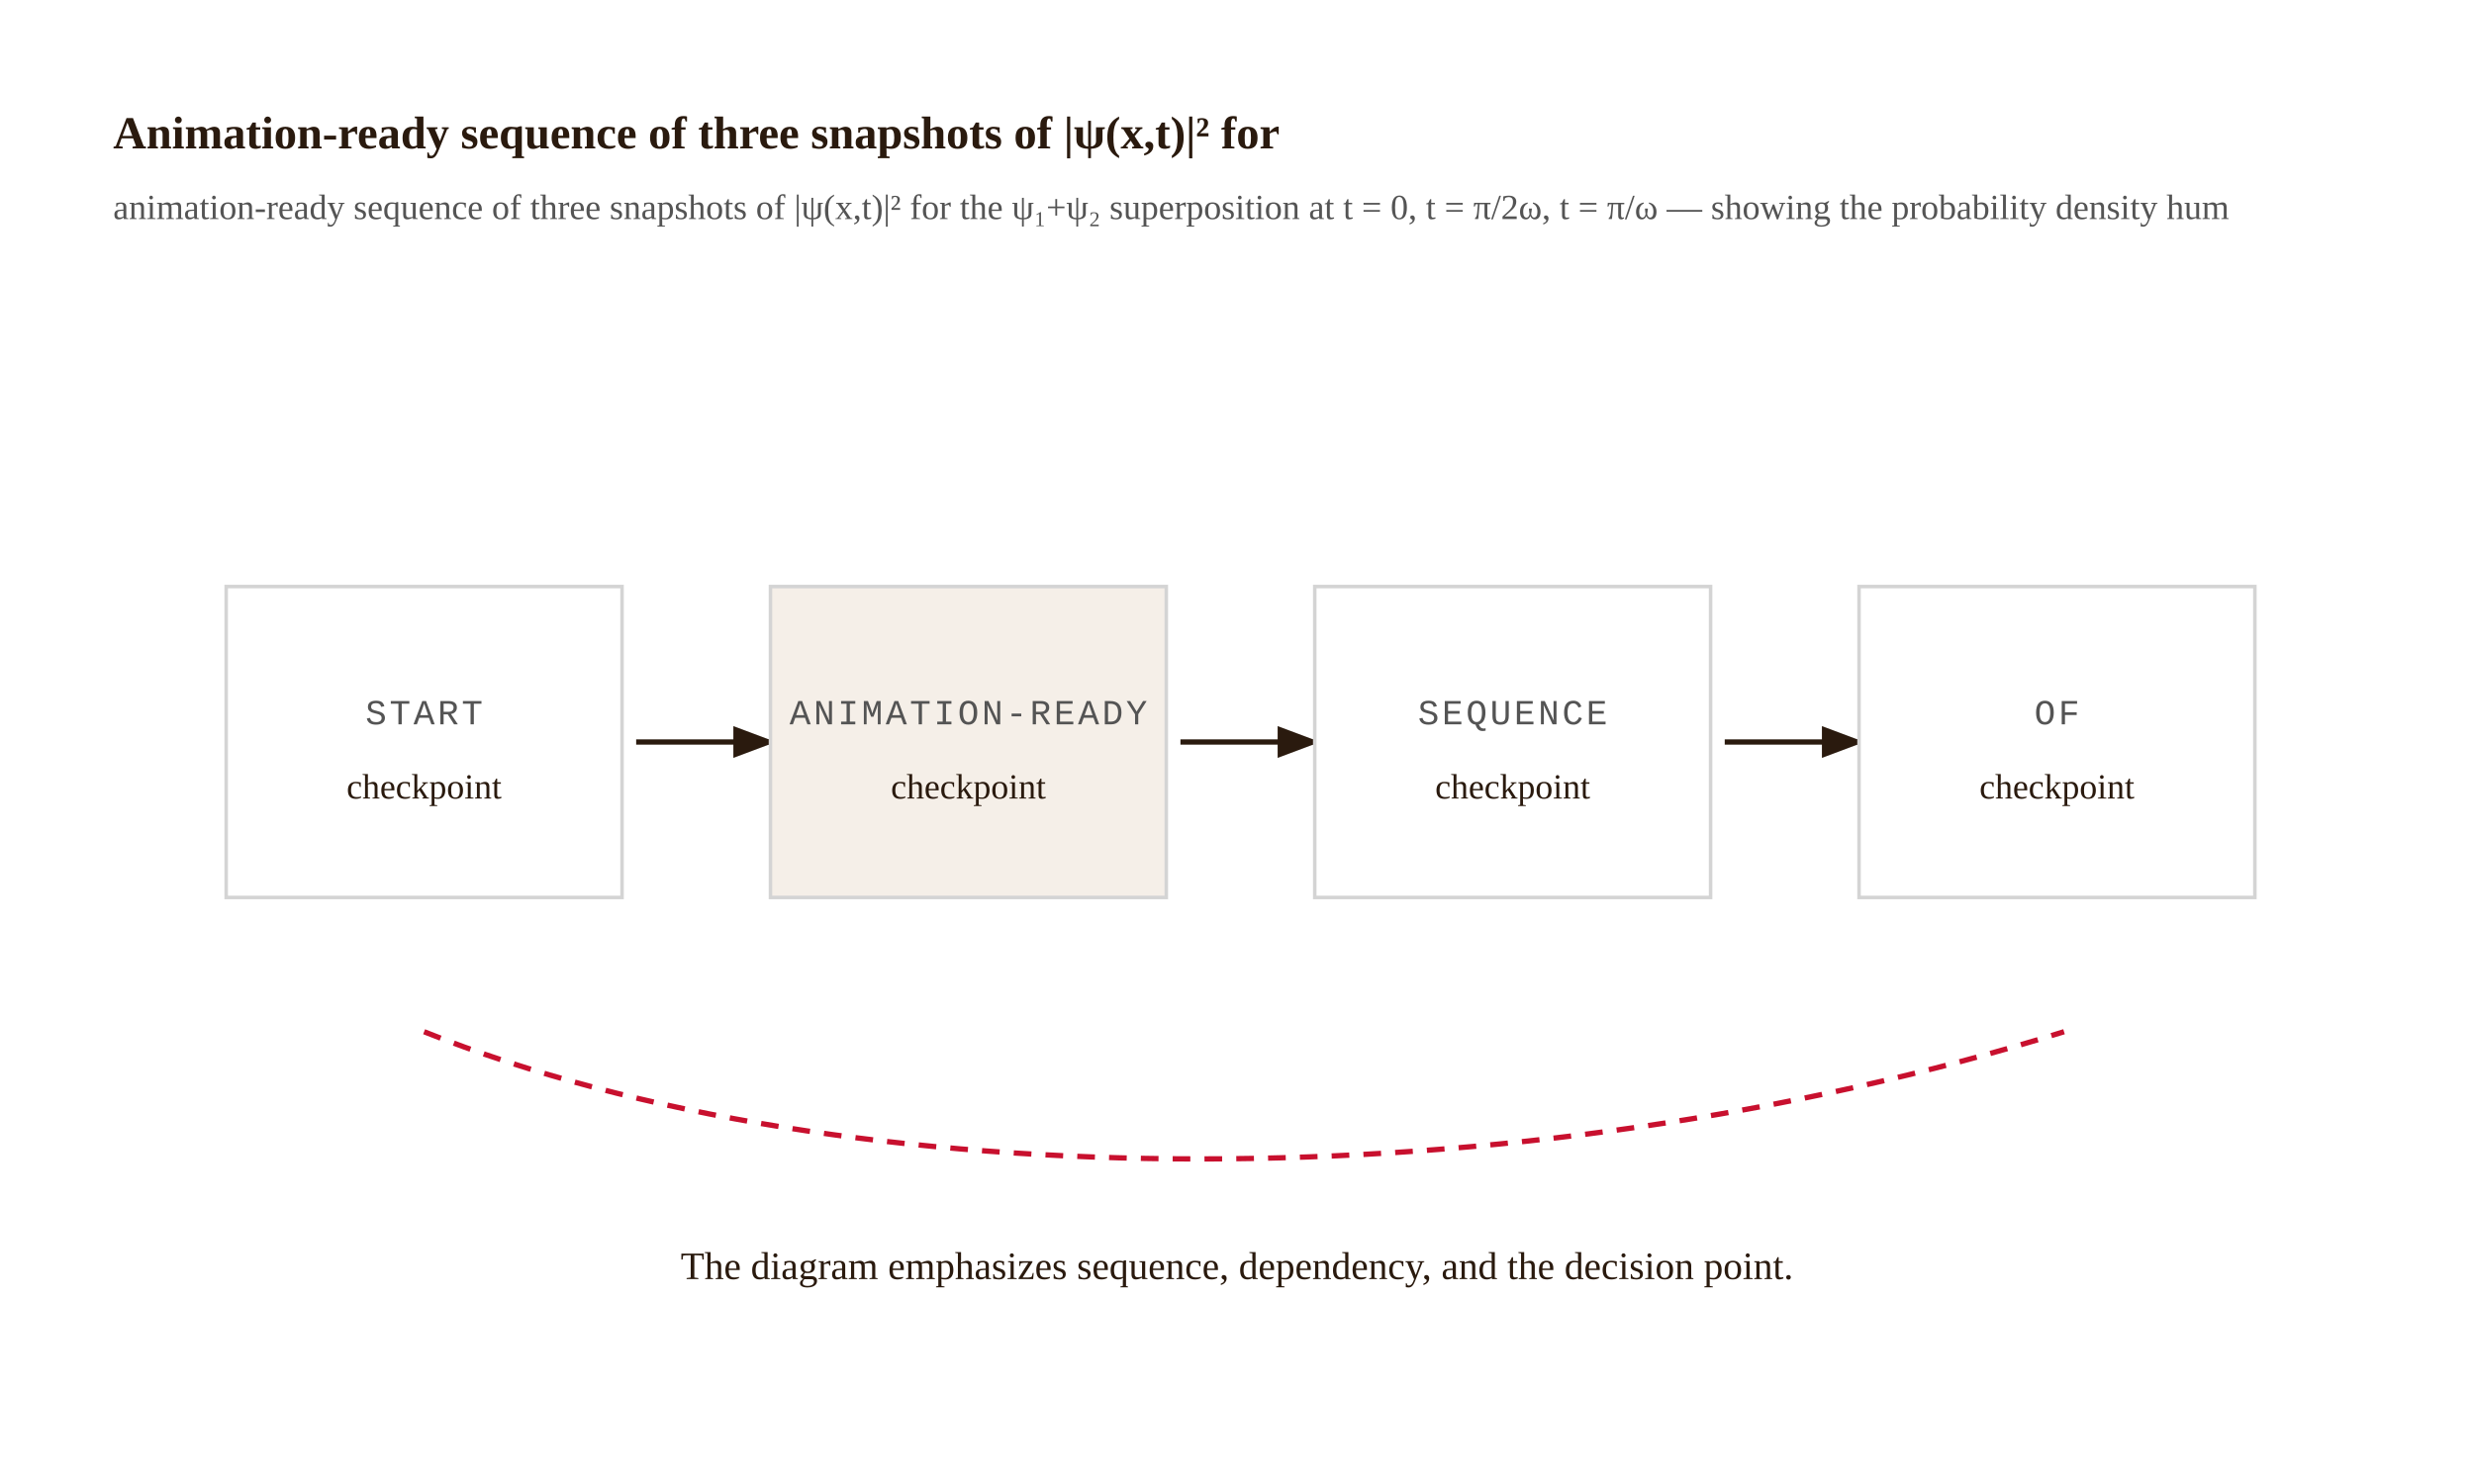
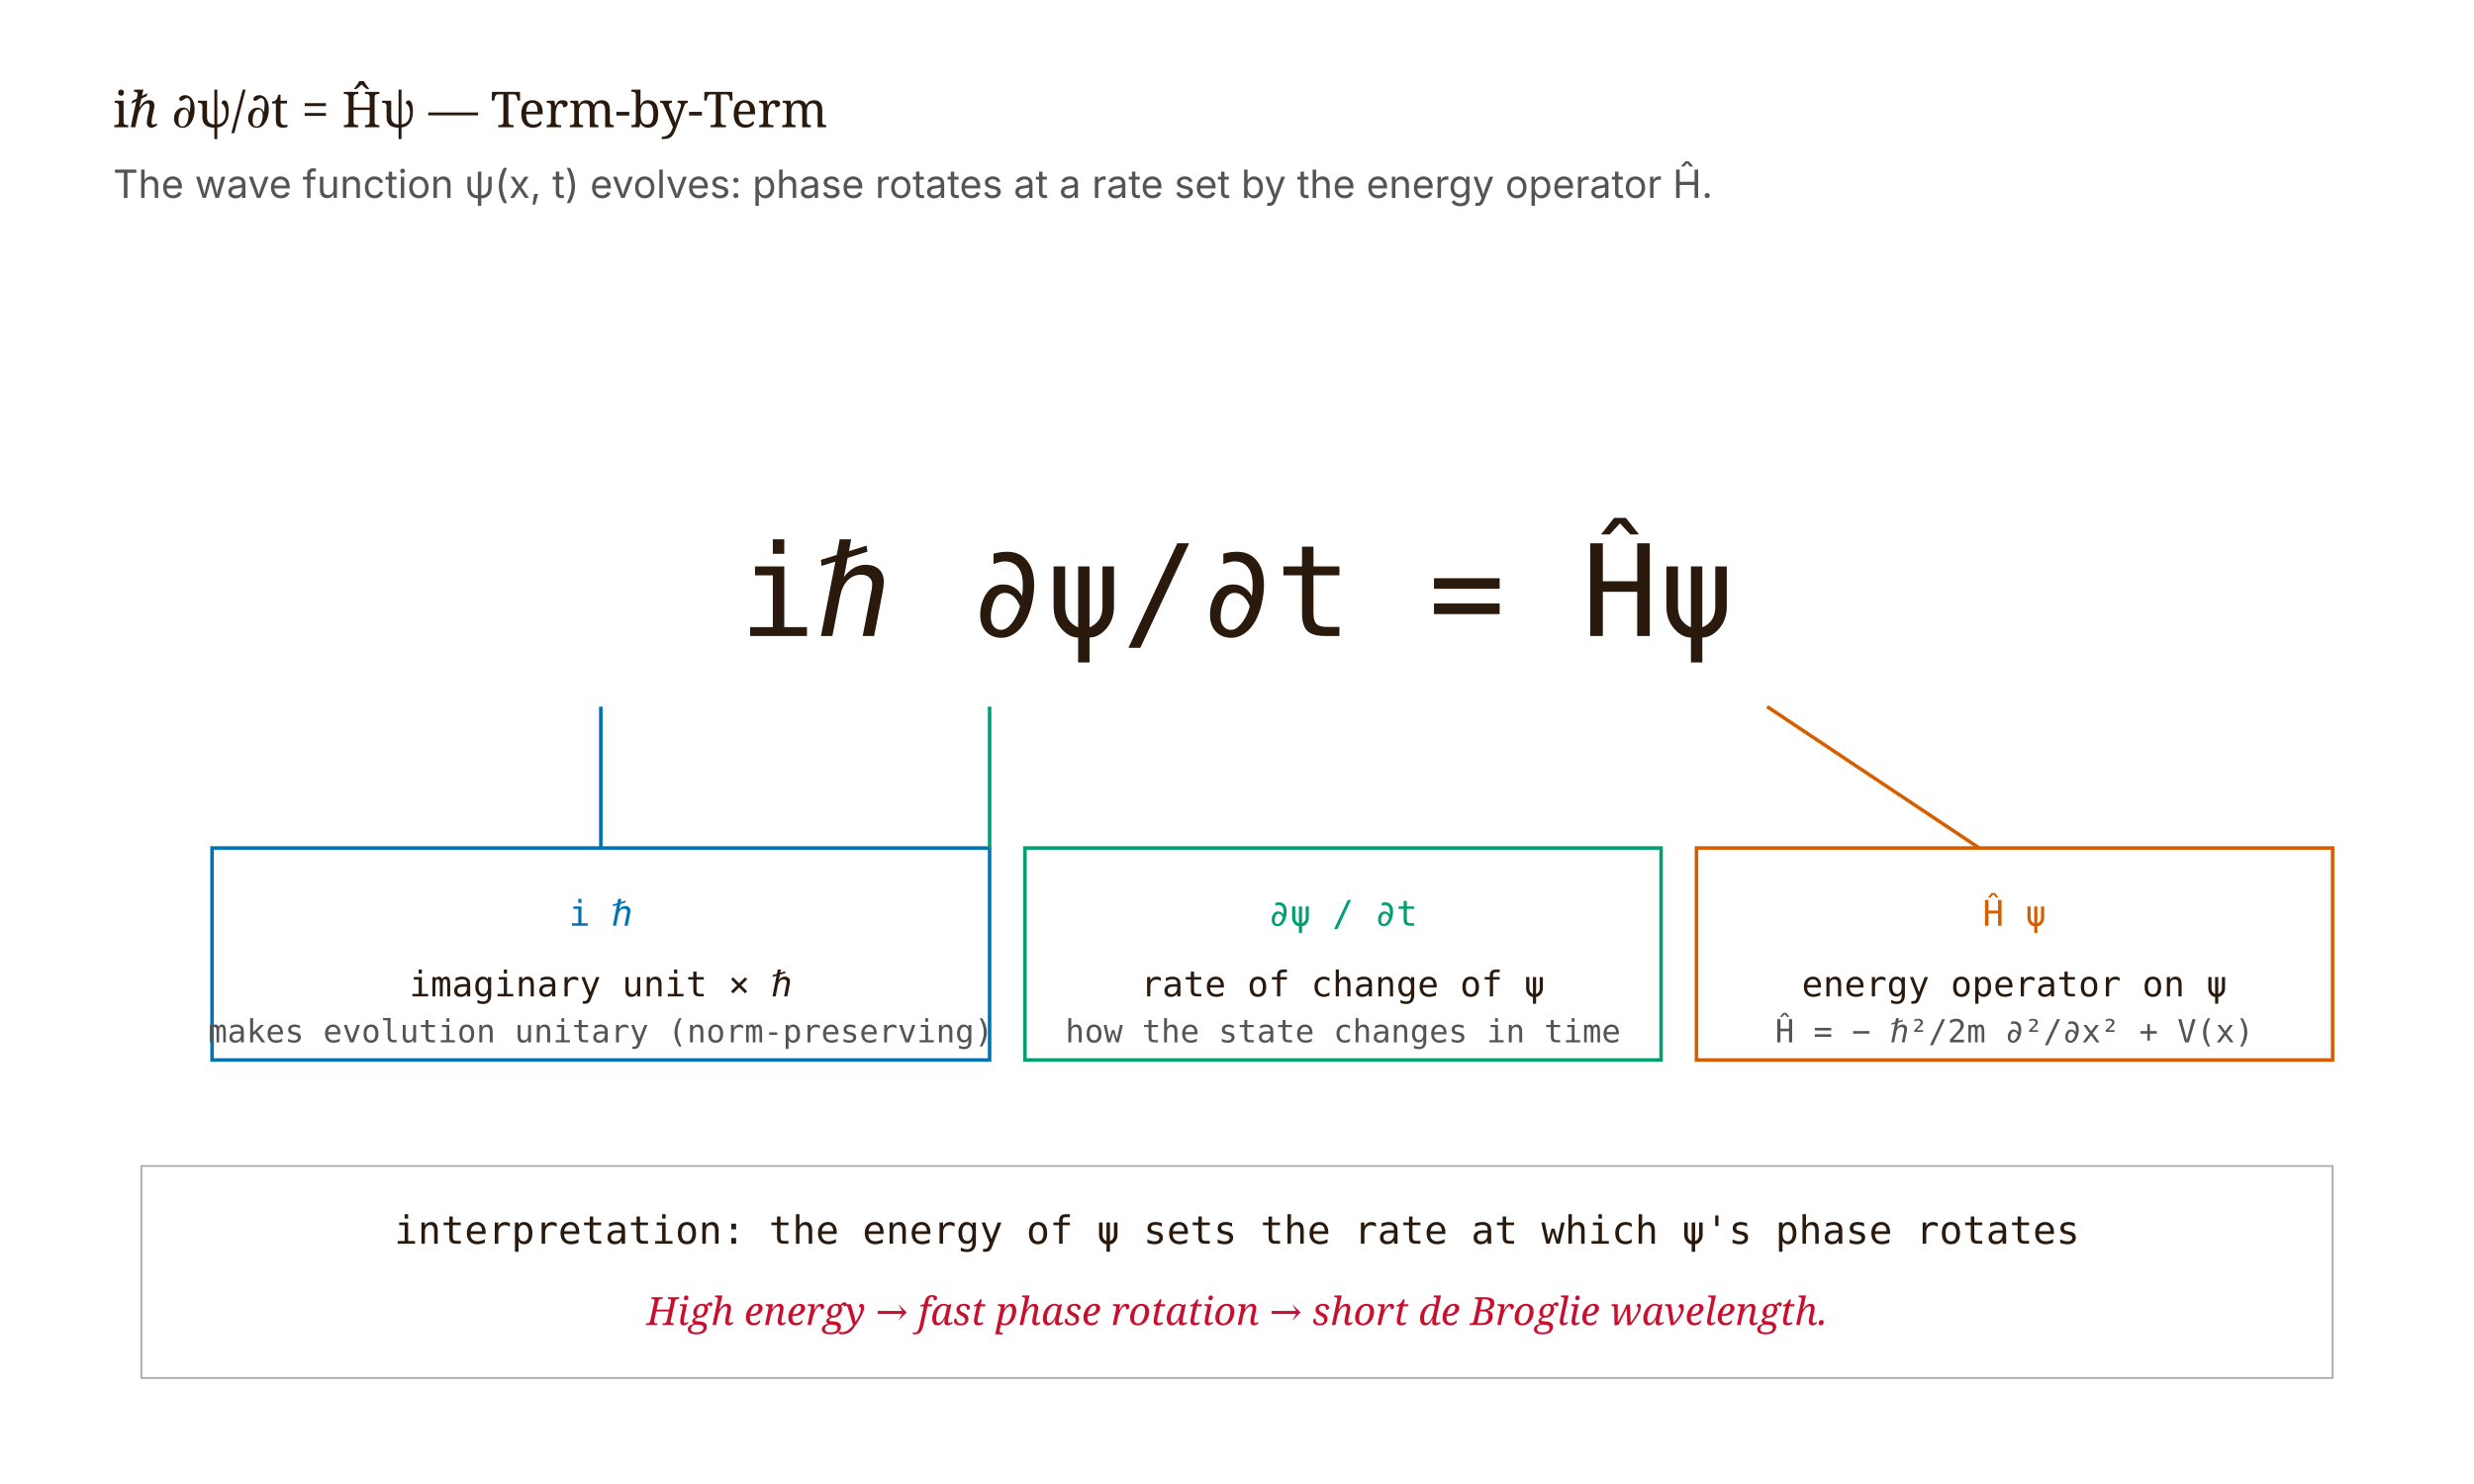
- <svg xmlns="http://www.w3.org/2000/svg" viewBox="0 0 700 420" role="img" aria-labelledby="title desc">
-   <defs>
-     <marker id="arrow" markerWidth="8" markerHeight="6" refX="7" refY="3" orient="auto">
-       <polygon points="0 0, 8 3, 0 6" fill="#2a1a0e" />
-     </marker>
-   </defs>
+ <svg xmlns="http://www.w3.org/2000/svg" viewBox="0 0 700 420" role="img" aria-labelledby="fig-title">
  <rect x="0" y="0" width="700" height="420" fill="#FFFFFF" />
-   <text x="32" y="42" font-family="'EB Garamond', Georgia, 'Times New Roman', serif" font-size="13" font-weight="bold" fill="#2a1a0e">Animation-ready sequence of three snapshots of |ψ(x,t)|² for</text>
-   <text x="32" y="62" font-family="'EB Garamond', Georgia, 'Times New Roman', serif" font-size="10" fill="#545454">animation-ready sequence of three snapshots of |ψ(x,t)|² for the ψ₁+ψ₂ superposition at t = 0, t = π/2ω, t = π/ω — showing the probability density hum</text>
-   <rect x="64" y="166" width="112" height="88" fill="#FFFFFF" stroke="#D4D4D4" stroke-width="1" />
-   <text x="120" y="205" text-anchor="middle" font-family="'IBM Plex Mono', 'Courier New', monospace" font-size="10" letter-spacing="0.08em" fill="#545454">START</text>
-   <text x="120" y="226" text-anchor="middle" font-family="'EB Garamond', Georgia, 'Times New Roman', serif" font-size="10" fill="#2a1a0e">checkpoint</text>
-   <path d="M 180 210 C 196 210, 206 210, 218 210" stroke="#2a1a0e" stroke-width="1.5" fill="none" marker-end="url(#arrow)" />
-   <rect x="218" y="166" width="112" height="88" fill="#F5EFE8" stroke="#D4D4D4" stroke-width="1" />
-   <text x="274" y="205" text-anchor="middle" font-family="'IBM Plex Mono', 'Courier New', monospace" font-size="10" letter-spacing="0.08em" fill="#545454">ANIMATION-READY</text>
-   <text x="274" y="226" text-anchor="middle" font-family="'EB Garamond', Georgia, 'Times New Roman', serif" font-size="10" fill="#2a1a0e">checkpoint</text>
-   <path d="M 334 210 C 350 210, 360 210, 372 210" stroke="#2a1a0e" stroke-width="1.5" fill="none" marker-end="url(#arrow)" />
-   <rect x="372" y="166" width="112" height="88" fill="#FFFFFF" stroke="#D4D4D4" stroke-width="1" />
-   <text x="428" y="205" text-anchor="middle" font-family="'IBM Plex Mono', 'Courier New', monospace" font-size="10" letter-spacing="0.08em" fill="#545454">SEQUENCE</text>
-   <text x="428" y="226" text-anchor="middle" font-family="'EB Garamond', Georgia, 'Times New Roman', serif" font-size="10" fill="#2a1a0e">checkpoint</text>
-   <path d="M 488 210 C 504 210, 514 210, 526 210" stroke="#2a1a0e" stroke-width="1.5" fill="none" marker-end="url(#arrow)" />
-   <rect x="526" y="166" width="112" height="88" fill="#FFFFFF" stroke="#D4D4D4" stroke-width="1" />
-   <text x="582" y="205" text-anchor="middle" font-family="'IBM Plex Mono', 'Courier New', monospace" font-size="10" letter-spacing="0.08em" fill="#545454">OF</text>
-   <text x="582" y="226" text-anchor="middle" font-family="'EB Garamond', Georgia, 'Times New Roman', serif" font-size="10" fill="#2a1a0e">checkpoint</text>
-   <path d="M 120 292 C 240 340, 430 340, 584 292" stroke="#C8102E" stroke-width="1.5" fill="none" stroke-dasharray="5 4" />
-   <text x="350" y="362" text-anchor="middle" font-family="'EB Garamond', Georgia, 'Times New Roman', serif" font-size="11" fill="#2a1a0e">The diagram emphasizes sequence, dependency, and the decision point.</text>
+   <text x="32" y="36" font-family="'EB Garamond', Georgia, serif" font-size="14" fill="#2a1a0e">iℏ ∂ψ/∂t = Ĥψ — Term-by-Term</text>
+   <text x="32" y="56" font-family="'Inter', sans-serif" font-size="11" fill="#545454">The wave function ψ(x, t) evolves: phase rotates at a rate set by the energy operator Ĥ.</text>
+   <text x="350" y="180" text-anchor="middle" font-family="'JetBrains Mono', monospace" font-size="36" fill="#2a1a0e">iℏ ∂ψ/∂t = Ĥψ</text>
+   <line x1="170" y1="200" x2="170" y2="240" stroke="#0072B2" stroke-width="1" />
+   <rect x="60" y="240" width="220" height="60" fill="#FFFFFF" stroke="#0072B2" stroke-width="1" />
+   <text x="170" y="262" text-anchor="middle" font-family="'JetBrains Mono', monospace" font-size="10" fill="#0072B2">i ℏ</text>
+   <text x="170" y="282" text-anchor="middle" font-family="'JetBrains Mono', monospace" font-size="10" fill="#2a1a0e">imaginary unit × ℏ</text>
+   <text x="170" y="295" text-anchor="middle" font-family="'JetBrains Mono', monospace" font-size="9" fill="#545454">makes evolution unitary (norm-preserving)</text>
+   <line x1="280" y1="200" x2="280" y2="240" stroke="#009E73" stroke-width="1" />
+   <rect x="290" y="240" width="180" height="60" fill="#FFFFFF" stroke="#009E73" stroke-width="1" />
+   <text x="380" y="262" text-anchor="middle" font-family="'JetBrains Mono', monospace" font-size="10" fill="#009E73">∂ψ / ∂t</text>
+   <text x="380" y="282" text-anchor="middle" font-family="'JetBrains Mono', monospace" font-size="10" fill="#2a1a0e">rate of change of ψ</text>
+   <text x="380" y="295" text-anchor="middle" font-family="'JetBrains Mono', monospace" font-size="9" fill="#545454">how the state changes in time</text>
+   <line x1="500" y1="200" x2="560" y2="240" stroke="#D55E00" stroke-width="1" />
+   <rect x="480" y="240" width="180" height="60" fill="#FFFFFF" stroke="#D55E00" stroke-width="1" />
+   <text x="570" y="262" text-anchor="middle" font-family="'JetBrains Mono', monospace" font-size="10" fill="#D55E00">Ĥ ψ</text>
+   <text x="570" y="282" text-anchor="middle" font-family="'JetBrains Mono', monospace" font-size="10" fill="#2a1a0e">energy operator on ψ</text>
+   <text x="570" y="295" text-anchor="middle" font-family="'JetBrains Mono', monospace" font-size="9" fill="#545454">Ĥ = − ℏ²/2m ∂²/∂x² + V(x)</text>
+   <rect x="40" y="330" width="620" height="60" fill="#FFFFFF" stroke="#aaa" stroke-width="0.5" />
+   <text x="350" y="352" text-anchor="middle" font-family="'JetBrains Mono', monospace" font-size="11" fill="#2a1a0e">interpretation: the energy of ψ sets the rate at which ψ's phase rotates</text>
+   <text x="350" y="375" text-anchor="middle" font-family="'EB Garamond', Georgia, serif" font-size="11" fill="#C8102E" font-style="italic">High energy → fast phase rotation → short de Broglie wavelength.</text>
</svg>
